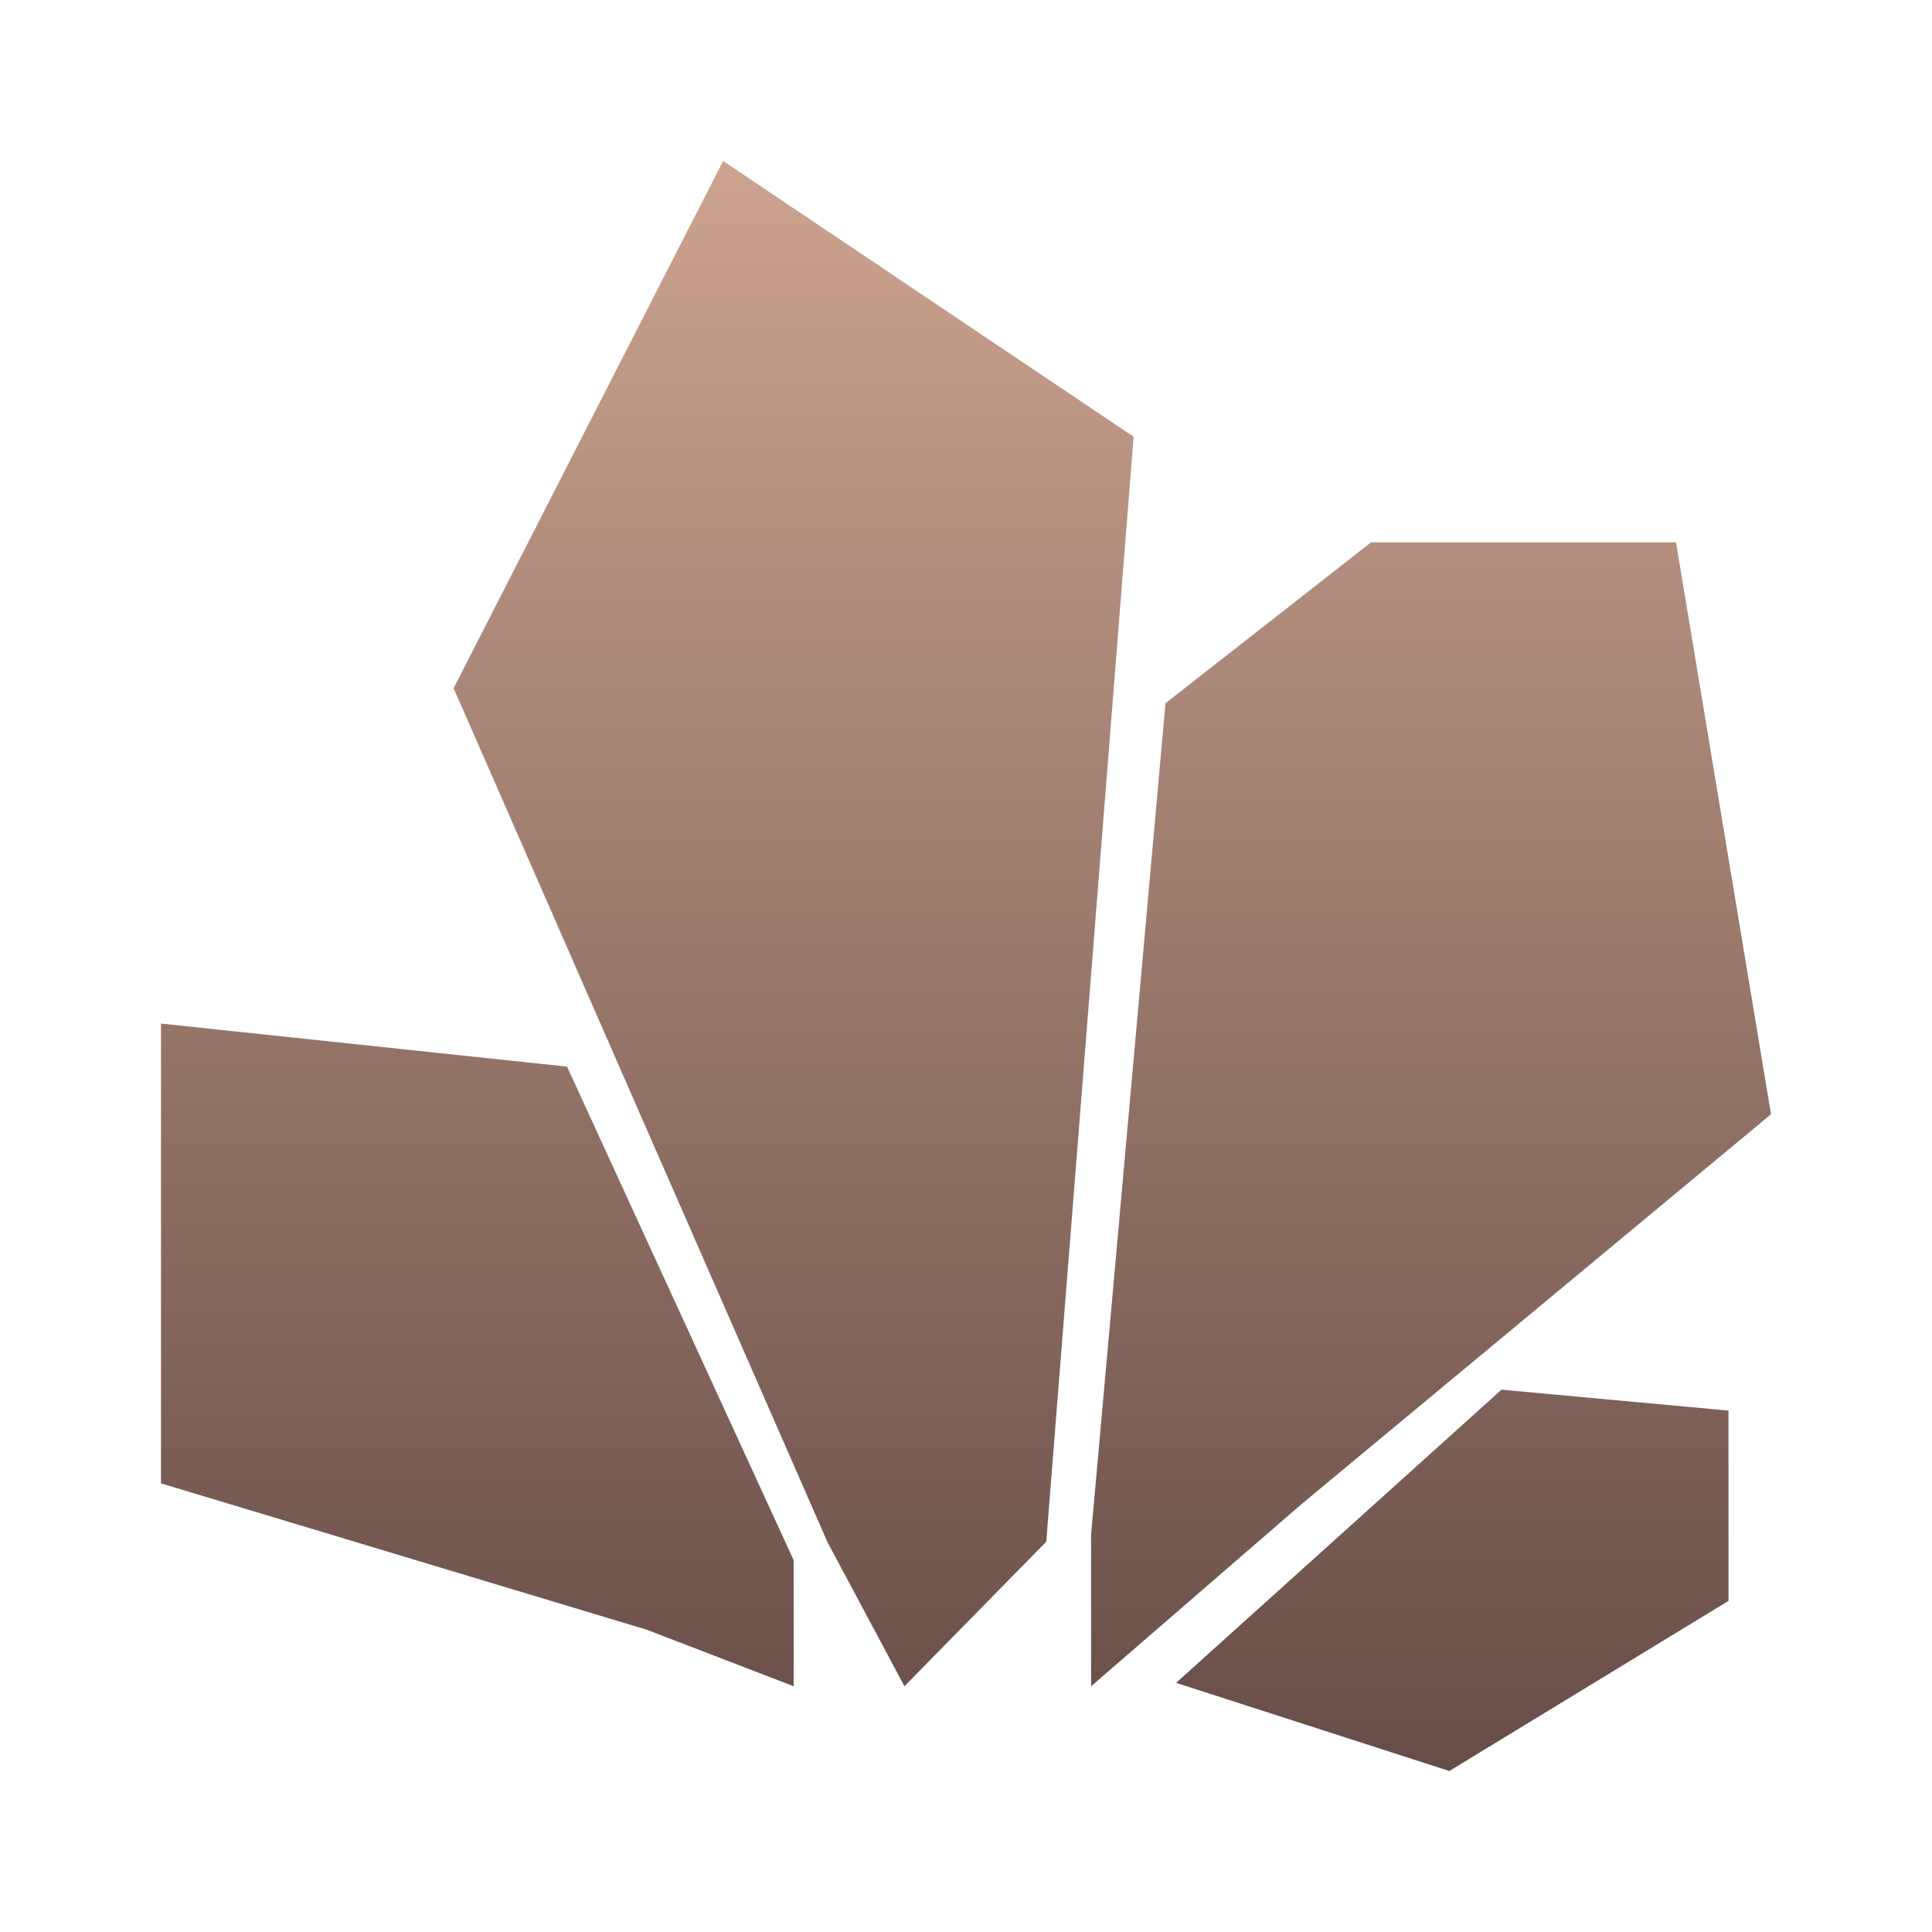
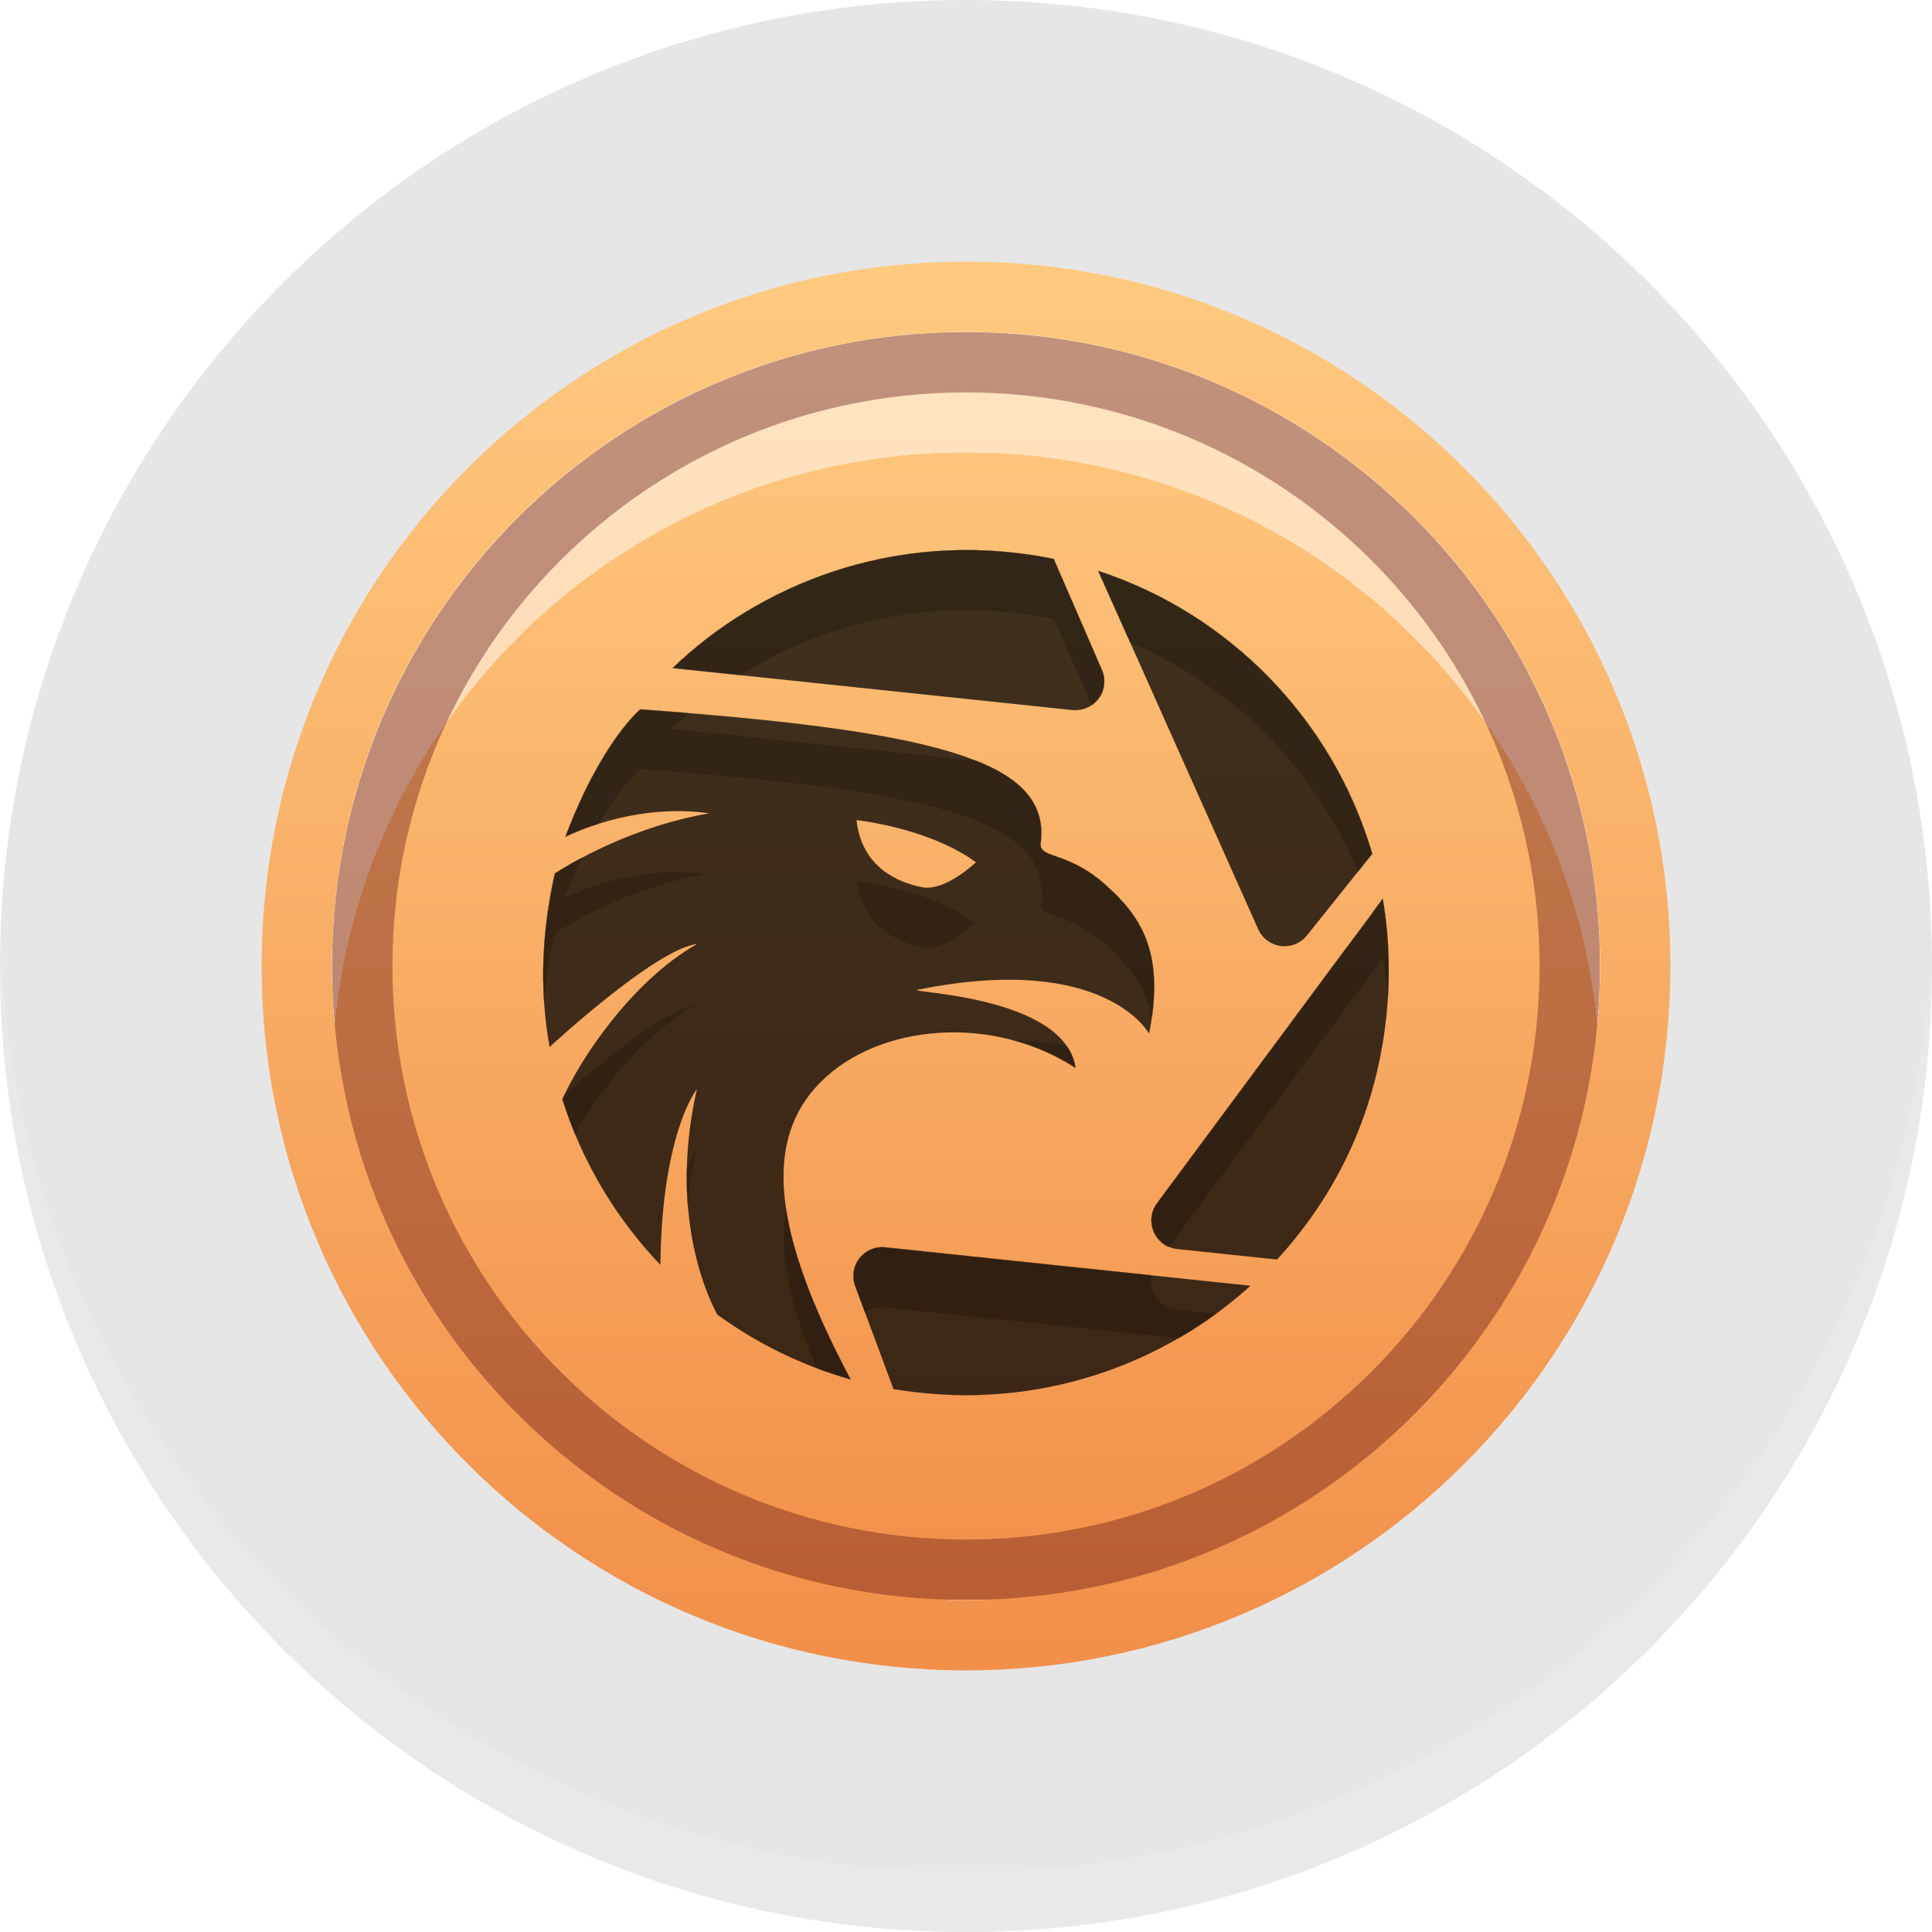
- <svg xmlns="http://www.w3.org/2000/svg" width="24" height="24" viewBox="0 0 24 24" fill="none">
-   <path d="M18.652 17.263L21.472 17.523V19.887L18.004 22L14.61 20.905L18.652 17.263ZM8.037 20.246L2 18.427V12.715L7.044 13.25L9.859 19.381V20.947L8.037 20.246ZM16.169 18.684L13.554 20.947V19.061L14.478 8.736L17.032 6.737H20.82L22 13.842L16.169 18.684ZM10.277 19.152L5.635 8.549L8.983 2L14.082 5.425L12.997 19.152L11.235 20.947L10.277 19.153L10.277 19.152Z" fill="url(#paint0_linear_2291_3579)" />
+ <svg xmlns="http://www.w3.org/2000/svg" width="32" height="32" viewBox="0 0 32 32" fill="none">
+   <g filter="url(#filter0_i_2549_3801)">
+     <rect width="32" height="32" rx="16" fill="black" fill-opacity="0.1" />
+     <circle cx="16" cy="16" r="11.667" fill="url(#paint0_linear_2549_3801)" />
+     <g filter="url(#filter1_i_2549_3801)">
+       <circle cx="16" cy="16" r="10.5" fill="url(#paint1_linear_2549_3801)" />
+     </g>
+     <circle cx="16" cy="16" r="10" stroke="#661414" stroke-opacity="0.4" />
+     <g filter="url(#filter2_i_2549_3801)">
+       <path fill-rule="evenodd" clip-rule="evenodd" d="M20.712 21.296C19.314 22.563 17.256 23.372 14.941 23.03L14.799 23.008L14.165 21.301C14.139 21.232 14.13 21.158 14.137 21.085C14.163 20.838 14.373 20.655 14.617 20.657L14.663 20.66L20.712 21.296ZM19.165 19.929L22.902 14.888L22.922 15.006C23.047 15.808 23.289 18.446 21.24 20.764L21.152 20.862L19.499 20.688C19.414 20.679 19.333 20.648 19.264 20.597C19.065 20.449 19.013 20.175 19.139 19.967L19.165 19.929ZM10.606 11.749L10.925 11.773C15.646 12.131 17.403 12.643 17.237 13.964C17.209 14.228 17.668 14.093 18.284 14.633C18.883 15.157 19.278 15.74 19.053 17.012L19.032 17.12C19.032 17.12 18.305 15.766 15.202 16.393C14.962 16.441 17.637 16.476 17.814 17.687C16.45 16.798 14.555 16.949 13.586 17.929C12.641 18.885 12.788 20.399 14.087 22.846C13.279 22.618 12.535 22.25 11.88 21.773L11.842 21.7C11.63 21.275 11.107 19.963 11.543 18.038L11.509 18.088C11.383 18.283 10.958 19.079 10.938 20.95C10.2 20.178 9.64 19.241 9.315 18.208C9.589 17.581 10.437 16.27 11.544 15.636C10.852 15.719 9.103 17.342 9.103 17.342L9.077 17.189C8.979 16.556 8.927 15.634 9.19 14.468C9.644 14.177 10.598 13.669 11.747 13.471C10.462 13.288 9.365 13.86 9.365 13.86C9.964 12.275 10.606 11.749 10.606 11.749ZM14.313 13.6L14.187 13.583C14.272 14.373 14.886 14.619 15.269 14.695C15.653 14.772 16.165 14.282 16.165 14.282C15.537 13.822 14.64 13.65 14.313 13.6V13.6ZM18.19 9.456C20.359 10.167 22.024 11.892 22.692 14.021L22.728 14.142L21.648 15.493C21.601 15.552 21.539 15.6 21.47 15.631C21.243 15.732 20.979 15.642 20.859 15.43L20.839 15.389L18.19 9.456ZM11.141 11.065C12.553 9.708 14.777 8.767 17.311 9.23L17.453 9.258L18.251 11.096C18.284 11.171 18.296 11.254 18.288 11.336C18.262 11.582 18.052 11.765 17.808 11.763L17.762 11.761L11.141 11.065Z" fill="black" fill-opacity="0.75" />
+     </g>
+   </g>
  <defs>
-     <linearGradient id="paint0_linear_2291_3579" x1="12" y1="2" x2="12" y2="22" gradientUnits="userSpaceOnUse">
-       <stop stop-color="#CCA38F" />
-       <stop offset="1" stop-color="#664D47" />
+     <filter id="filter0_i_2549_3801" x="0" y="0" width="32" height="32" filterUnits="userSpaceOnUse" color-interpolation-filters="sRGB">
+       <feFlood flood-opacity="0" result="BackgroundImageFix" />
+       <feBlend mode="normal" in="SourceGraphic" in2="BackgroundImageFix" result="shape" />
+       <feColorMatrix in="SourceAlpha" type="matrix" values="0 0 0 0 0 0 0 0 0 0 0 0 0 0 0 0 0 0 127 0" result="hardAlpha" />
+       <feOffset dy="-1" />
+       <feComposite in2="hardAlpha" operator="arithmetic" k2="-1" k3="1" />
+       <feColorMatrix type="matrix" values="0 0 0 0 1 0 0 0 0 1 0 0 0 0 1 0 0 0 0.1 0" />
+       <feBlend mode="normal" in2="shape" result="effect1_innerShadow_2549_3801" />
+     </filter>
+     <filter id="filter1_i_2549_3801" x="5.5" y="5.5" width="21" height="21" filterUnits="userSpaceOnUse" color-interpolation-filters="sRGB">
+       <feFlood flood-opacity="0" result="BackgroundImageFix" />
+       <feBlend mode="normal" in="SourceGraphic" in2="BackgroundImageFix" result="shape" />
+       <feColorMatrix in="SourceAlpha" type="matrix" values="0 0 0 0 0 0 0 0 0 0 0 0 0 0 0 0 0 0 127 0" result="hardAlpha" />
+       <feOffset dy="2" />
+       <feComposite in2="hardAlpha" operator="arithmetic" k2="-1" k3="1" />
+       <feColorMatrix type="matrix" values="0 0 0 0 1 0 0 0 0 1 0 0 0 0 1 0 0 0 0.5 0" />
+       <feBlend mode="normal" in2="shape" result="effect1_innerShadow_2549_3801" />
+     </filter>
+     <filter id="filter2_i_2549_3801" x="8.997" y="9.111" width="14.004" height="13.998" filterUnits="userSpaceOnUse" color-interpolation-filters="sRGB">
+       <feFlood flood-opacity="0" result="BackgroundImageFix" />
+       <feBlend mode="normal" in="SourceGraphic" in2="BackgroundImageFix" result="shape" />
+       <feColorMatrix in="SourceAlpha" type="matrix" values="0 0 0 0 0 0 0 0 0 0 0 0 0 0 0 0 0 0 127 0" result="hardAlpha" />
+       <feOffset dy="1" />
+       <feComposite in2="hardAlpha" operator="arithmetic" k2="-1" k3="1" />
+       <feColorMatrix type="matrix" values="0 0 0 0 0 0 0 0 0 0 0 0 0 0 0 0 0 0 0.2 0" />
+       <feBlend mode="normal" in2="shape" result="effect1_innerShadow_2549_3801" />
+     </filter>
+     <linearGradient id="paint0_linear_2549_3801" x1="16" y1="4.333" x2="16" y2="27.667" gradientUnits="userSpaceOnUse">
+       <stop stop-color="#FFCA80" />
+       <stop offset="1" stop-color="#F28F49" />
+     </linearGradient>
+     <linearGradient id="paint1_linear_2549_3801" x1="16" y1="5.5" x2="16" y2="26.5" gradientUnits="userSpaceOnUse">
+       <stop stop-color="#FFCA80" />
+       <stop offset="1" stop-color="#F28F49" />
    </linearGradient>
  </defs>
</svg>
